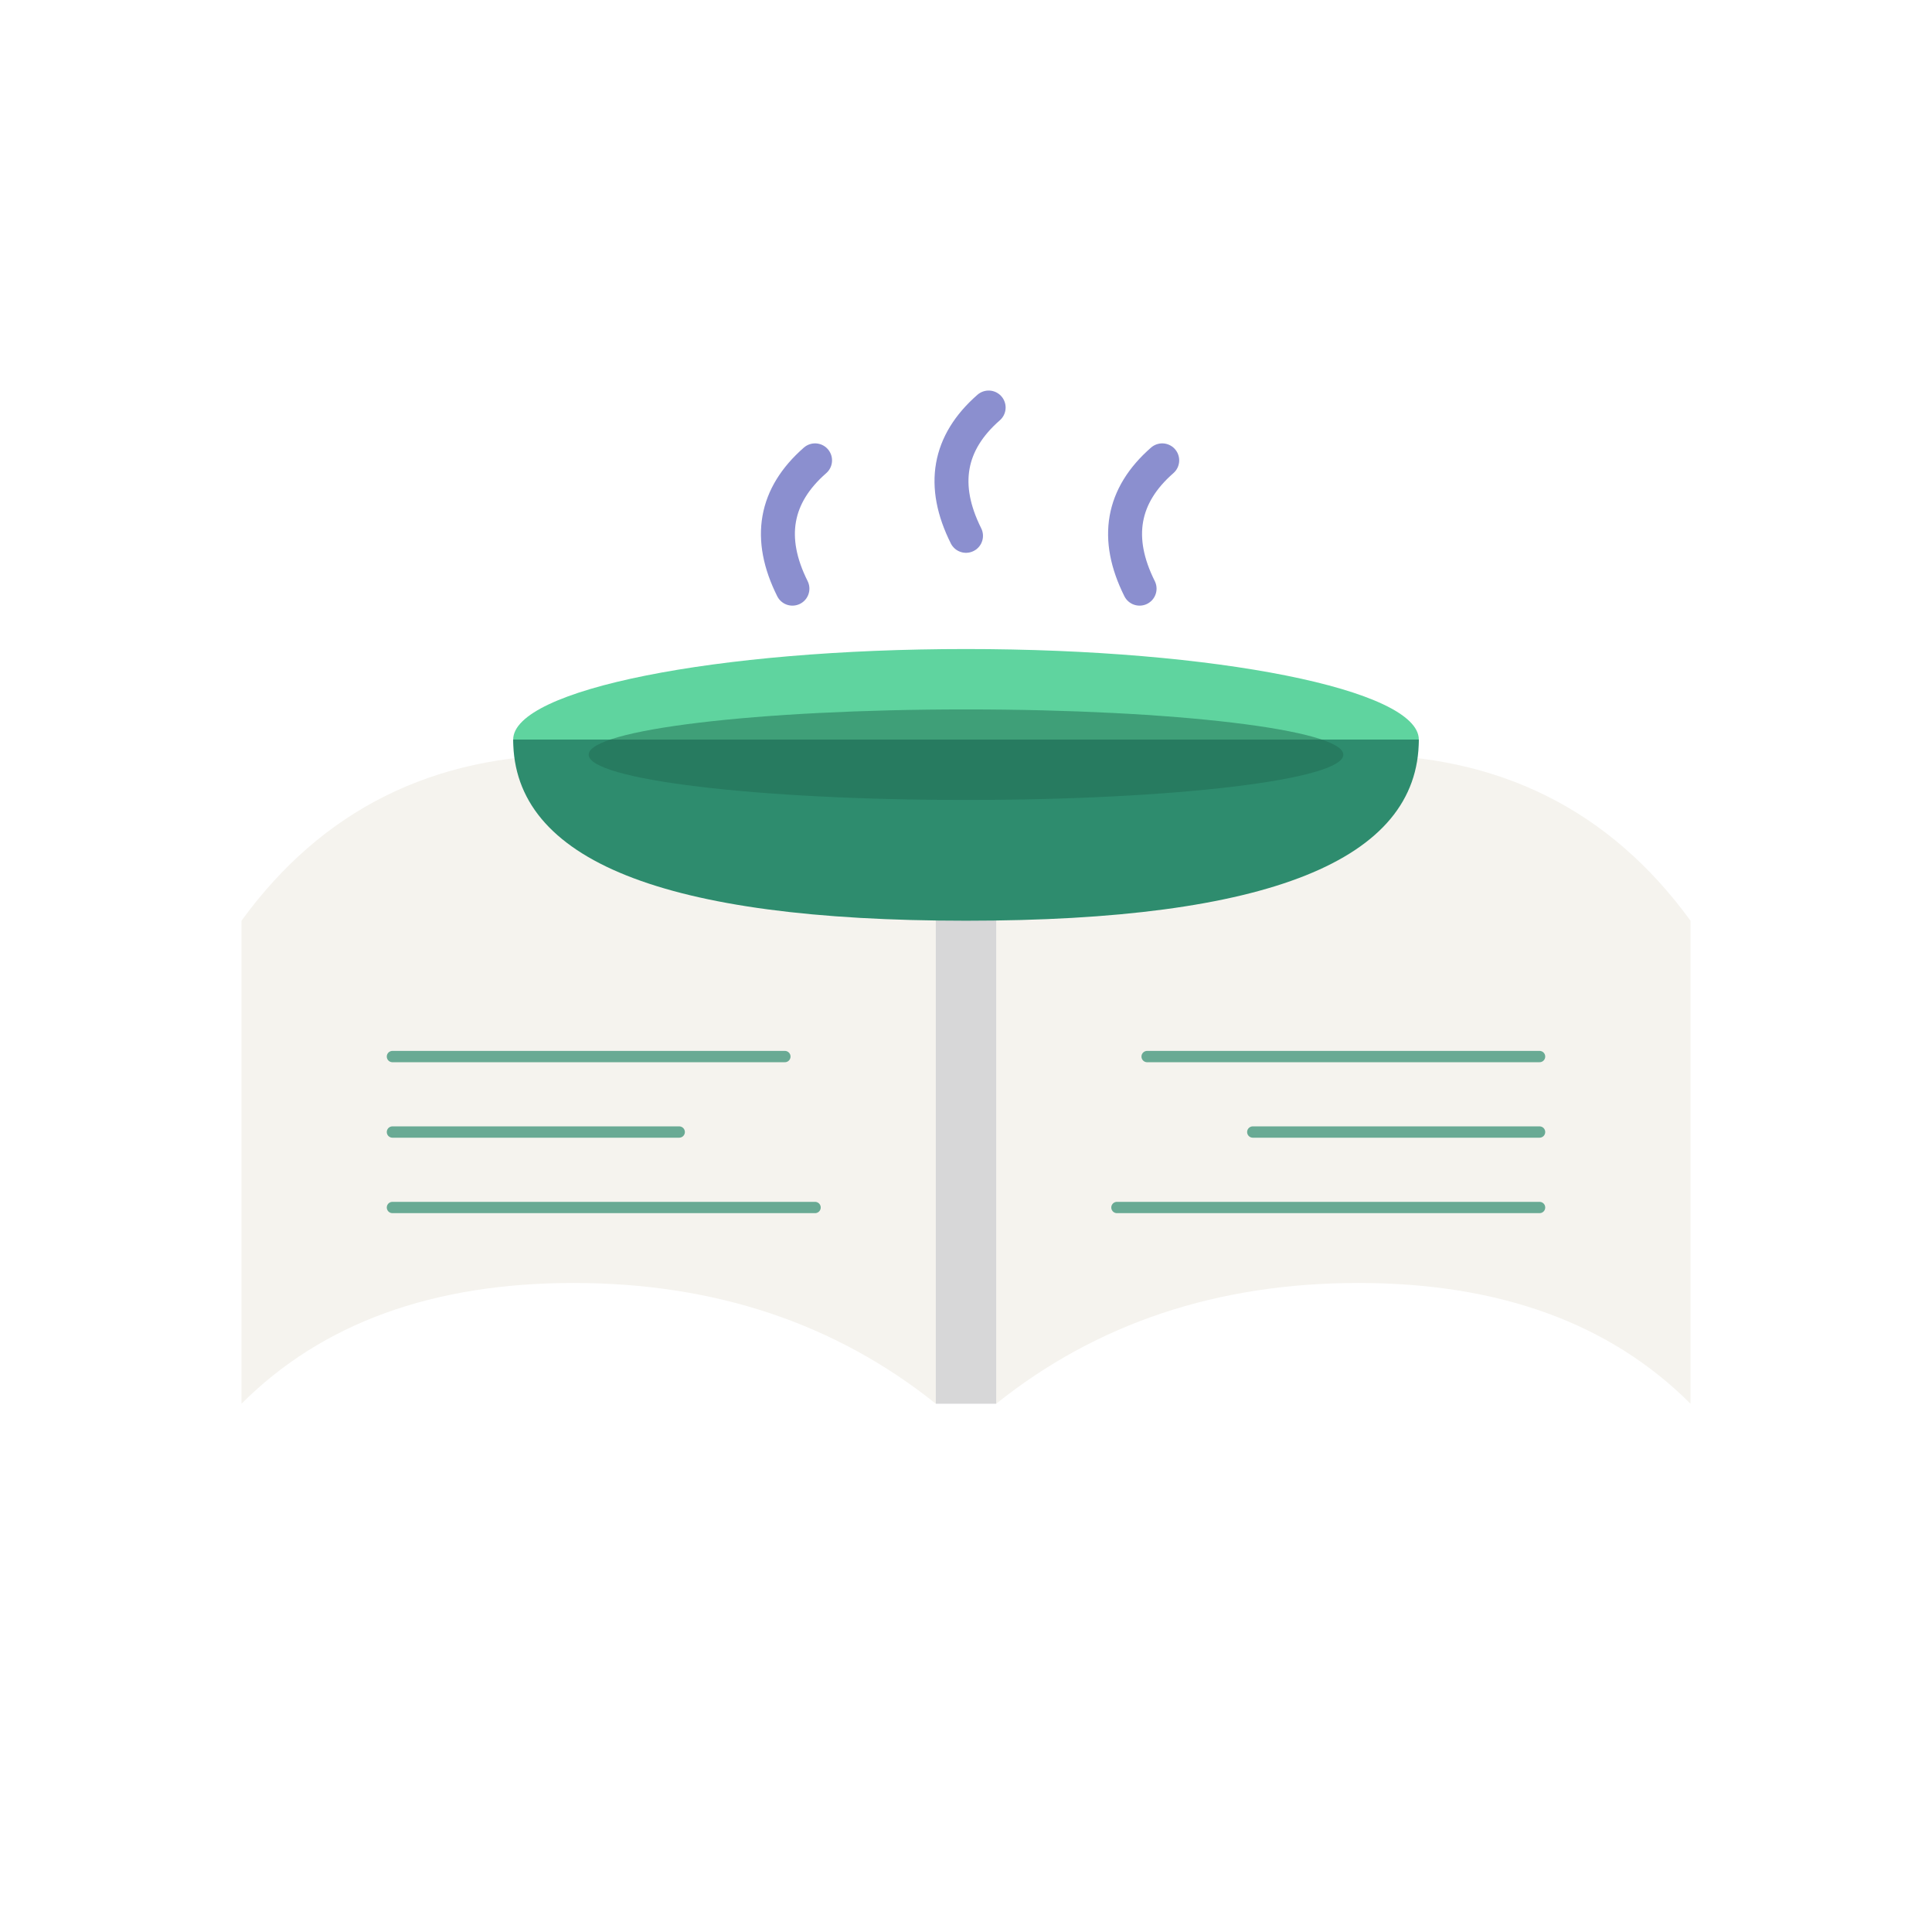
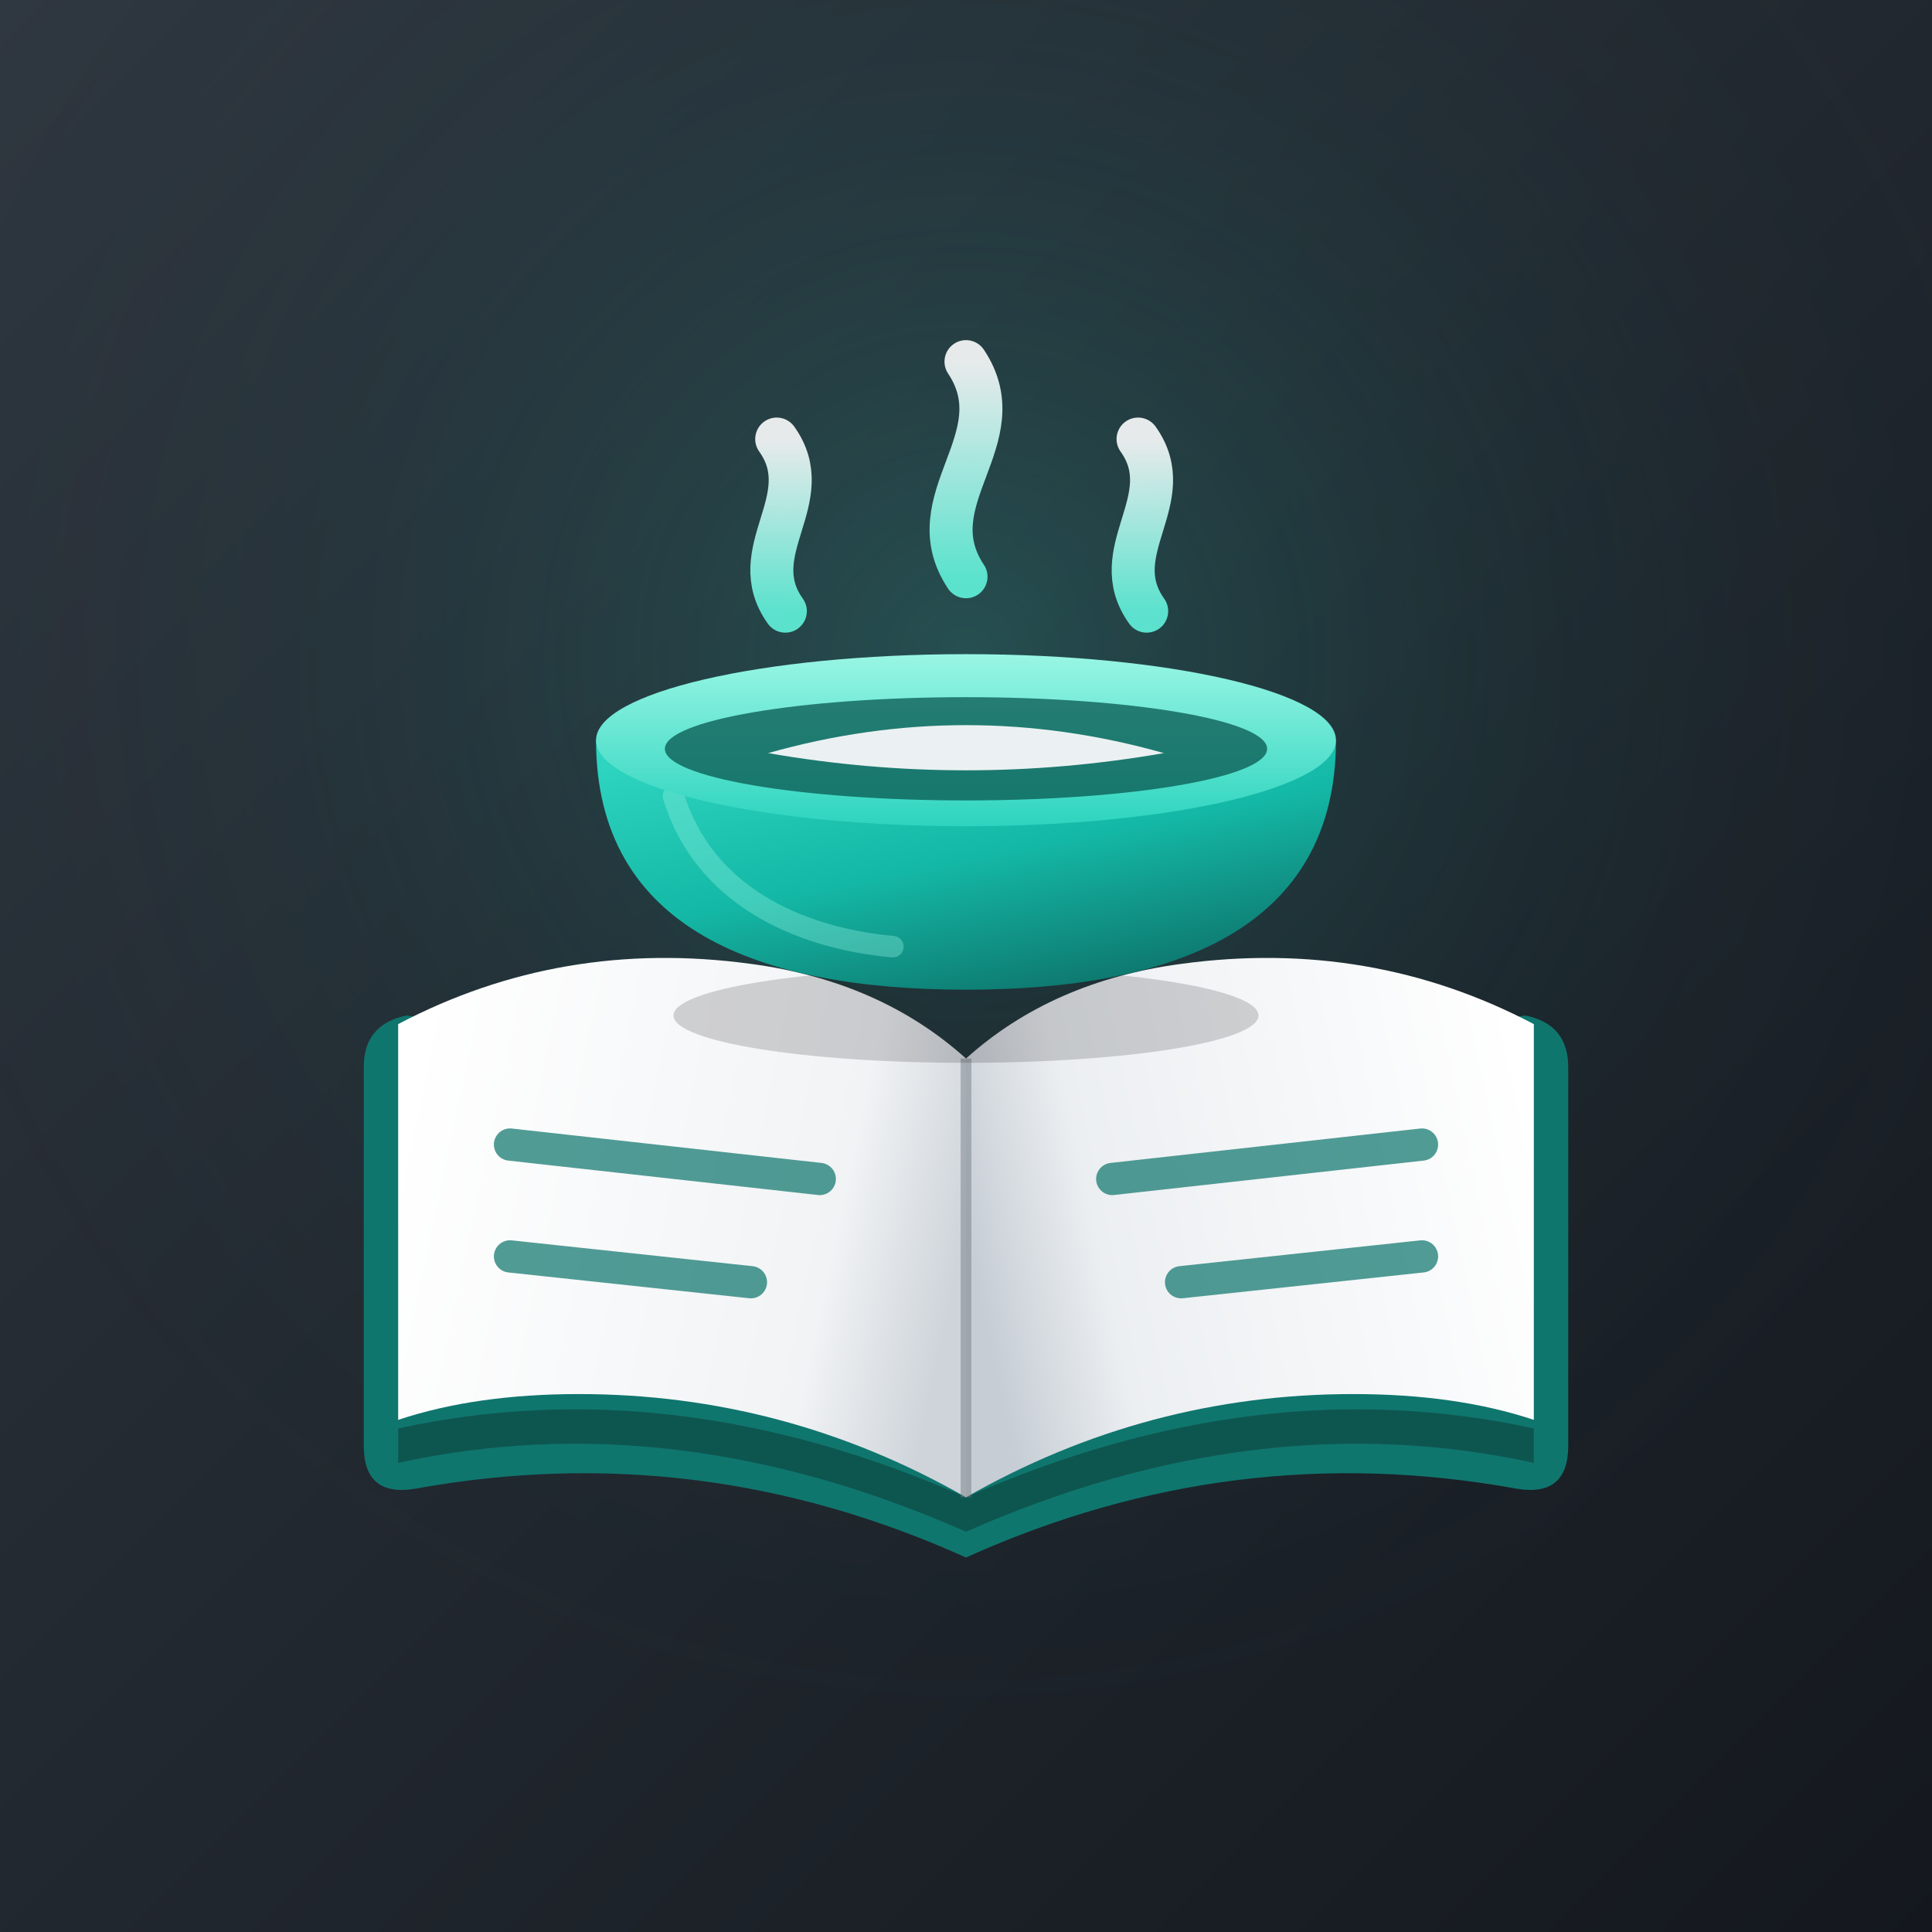
<svg xmlns="http://www.w3.org/2000/svg" viewBox="0 0 512 512">
-   <g>
-     <path d="M 64 372              L 64 244              Q 96 200 152 200              Q 208 200 248 232              L 248 372              Q 208 340 152 340              Q 96 340 64 372 Z" fill="#F5F3EE" />
-     <path d="M 448 372              L 448 244              Q 416 200 360 200              Q 304 200 264 232              L 264 372              Q 304 340 360 340              Q 416 340 448 372 Z" fill="#F5F3EE" />
-     <path d="M 248 232              L 264 232              L 264 372              L 248 372 Z" fill="#1F1F28" opacity="0.18" />
-     <g stroke="#2E8C6E" stroke-width="3" stroke-linecap="round" opacity="0.7">
-       <line x1="104" y1="280" x2="208" y2="280" />
-       <line x1="104" y1="300" x2="180" y2="300" />
-       <line x1="104" y1="320" x2="216" y2="320" />
+   <defs>
+     <linearGradient id="bg" x1="0" y1="0" x2="1" y2="1">
+       <stop offset="0" stop-color="#2F3740" />
+       <stop offset="1" stop-color="#14181E" />
+     </linearGradient>
+     <radialGradient id="ambientGlow" cx="0.5" cy="0.34" r="0.58">
+       <stop offset="0" stop-color="#2DD4BF" stop-opacity="0.22" />
+       <stop offset="0.6" stop-color="#0F766E" stop-opacity="0.06" />
+       <stop offset="1" stop-color="#14181E" stop-opacity="0" />
+     </radialGradient>
+     <linearGradient id="leftPage" x1="0" y1="0.3" x2="1" y2="0.5">
+       <stop offset="0" stop-color="#FFFFFF" />
+       <stop offset="0.78" stop-color="#F1F3F5" />
+       <stop offset="1" stop-color="#CED4DA" />
+     </linearGradient>
+     <linearGradient id="rightPage" x1="0" y1="0.5" x2="1" y2="0.3">
+       <stop offset="0" stop-color="#C6CDD4" />
+       <stop offset="0.22" stop-color="#ECEFF2" />
+       <stop offset="1" stop-color="#FFFFFF" />
+     </linearGradient>
+     <linearGradient id="bowlBody" x1="0.2" y1="0" x2="0.8" y2="1">
+       <stop offset="0" stop-color="#2DD4BF" />
+       <stop offset="0.48" stop-color="#14B8A6" />
+       <stop offset="1" stop-color="#0D6E66" />
+     </linearGradient>
+     <linearGradient id="bowlRim" x1="0" y1="0" x2="0" y2="1">
+       <stop offset="0" stop-color="#99F6E4" />
+       <stop offset="1" stop-color="#2DD4BF" />
+     </linearGradient>
+     <linearGradient id="steamGrad" x1="0" y1="1" x2="0" y2="0">
+       <stop offset="0" stop-color="#5EEAD4" stop-opacity="0.95" />
+       <stop offset="1" stop-color="#F8F9FA" stop-opacity="0.92" />
+     </linearGradient>
+   </defs>
+   <rect x="0" y="0" width="512" height="512" fill="url(#bg)" />
+   <rect x="0" y="0" width="512" height="512" fill="url(#ambientGlow)" />
+   <g transform="translate(256 260) scale(1.14) translate(-256 -248)">
+     <path d="M 116 356              L 116 268              Q 116 258 126 256              L 256 276              L 386 256              Q 396 258 396 268              L 396 356              Q 396 368 384 366              Q 318 354 256 382              Q 194 354 128 366              Q 116 368 116 356 Z" fill="#0F766E" />
+     <path d="M 124 352              Q 188 338 256 368              Q 324 338 388 352              L 388 360              Q 324 346 256 376              Q 188 346 124 360 Z" fill="#0A2E2B" opacity="0.45" />
+     <path d="M 124 350              L 124 258              Q 162 238 206 244              Q 236 248 256 266              L 256 368              Q 214 344 166 344              Q 142 344 124 350 Z" fill="url(#leftPage)" />
+     <path d="M 388 350              L 388 258              Q 350 238 306 244              Q 276 248 256 266              L 256 368              Q 298 344 346 344              Q 370 344 388 350 Z" fill="url(#rightPage)" />
+     <line x1="256" y1="266" x2="256" y2="368" stroke="#6C757D" stroke-width="2.5" opacity="0.45" />
+     <g stroke="#0F766E" stroke-width="7.5" stroke-linecap="round" opacity="0.72">
+       <line x1="150" y1="286" x2="222" y2="294" />
+       <line x1="150" y1="312" x2="206" y2="318" />
    </g>
-     <g stroke="#2E8C6E" stroke-width="3" stroke-linecap="round" opacity="0.7">
-       <line x1="304" y1="280" x2="408" y2="280" />
-       <line x1="332" y1="300" x2="408" y2="300" />
-       <line x1="296" y1="320" x2="408" y2="320" />
+     <g stroke="#0F766E" stroke-width="7.5" stroke-linecap="round" opacity="0.72">
+       <line x1="290" y1="294" x2="362" y2="286" />
+       <line x1="306" y1="318" x2="362" y2="312" />
+     </g>
+     <ellipse cx="256" cy="256" rx="68" ry="11" fill="#14181E" opacity="0.18" />
+     <g transform="translate(256 192)">
+       <path d="M -86 0                C -86 44 -48 58 0 58                C 48 58 86 44 86 0                Z" fill="url(#bowlBody)" />
+       <path d="M -68 13 C -61 36 -39 46 -17 48" fill="none" stroke="#99F6E4" stroke-width="5" stroke-linecap="round" opacity="0.34" />
+       <ellipse cx="0" cy="0" rx="86" ry="20" fill="url(#bowlRim)" />
+       <ellipse cx="0" cy="2" rx="70" ry="12" fill="#0B5C55" opacity="0.78" />
+       <path d="M -46 3 Q 0 -10 46 3 Q 0 11 -46 3 Z" fill="#F8F9FA" opacity="0.94" />
+     </g>
+     <g fill="none" stroke="url(#steamGrad)" stroke-width="10" stroke-linecap="round">
+       <path d="M 214 162 C 204 148 222 136 212 122" />
+       <path d="M 256 154 C 244 136 268 122 256 104" />
+       <path d="M 298 162 C 288 148 306 136 296 122" />
    </g>
  </g>
-   <g transform="translate(256 196)">
-     <ellipse cx="0" cy="0" rx="120" ry="24" fill="#5FD49F" />
-     <path d="M -120 0              Q -120 48 0 48              Q 120 48 120 0              Z" fill="#2E8C6E" />
-     <ellipse cx="0" cy="4" rx="100" ry="12" fill="#1F6A52" opacity="0.5" />
-   </g>
-   <g fill="none" stroke="#5A5FBA" stroke-width="9" stroke-linecap="round" opacity="0.7">
-     <path d="M 210 156 q -10 -20 6 -34" />
-     <path d="M 256 142 q -10 -20 6 -34" />
-     <path d="M 302 156 q -10 -20 6 -34" />
-   </g>
</svg>
